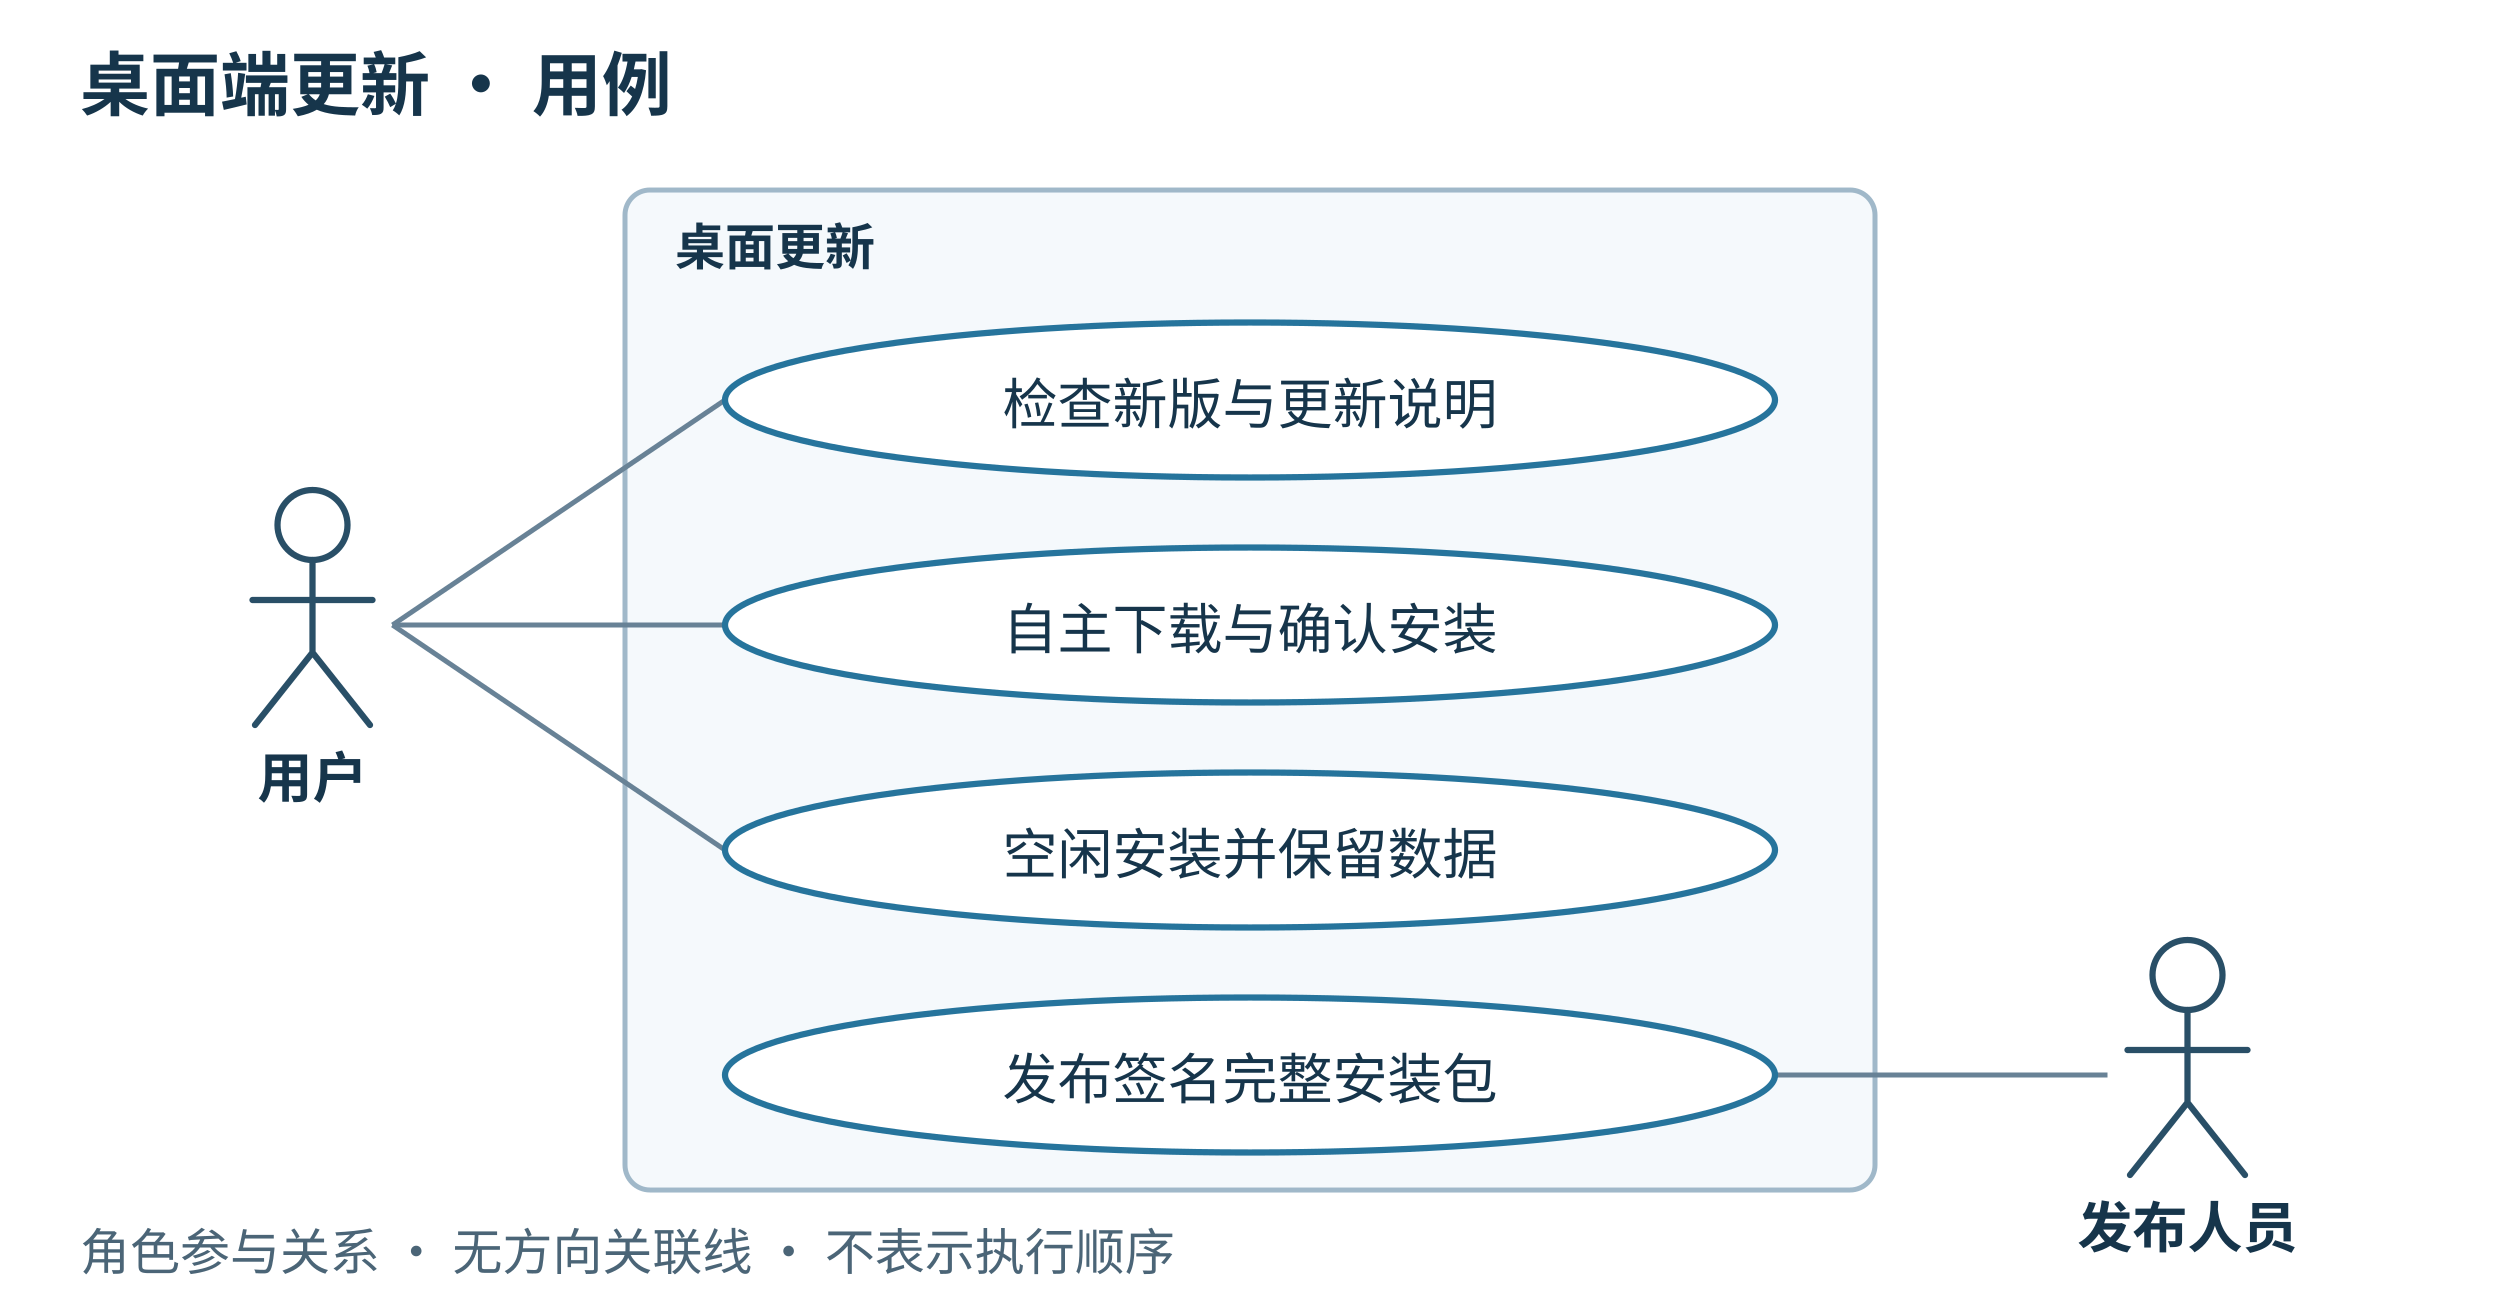
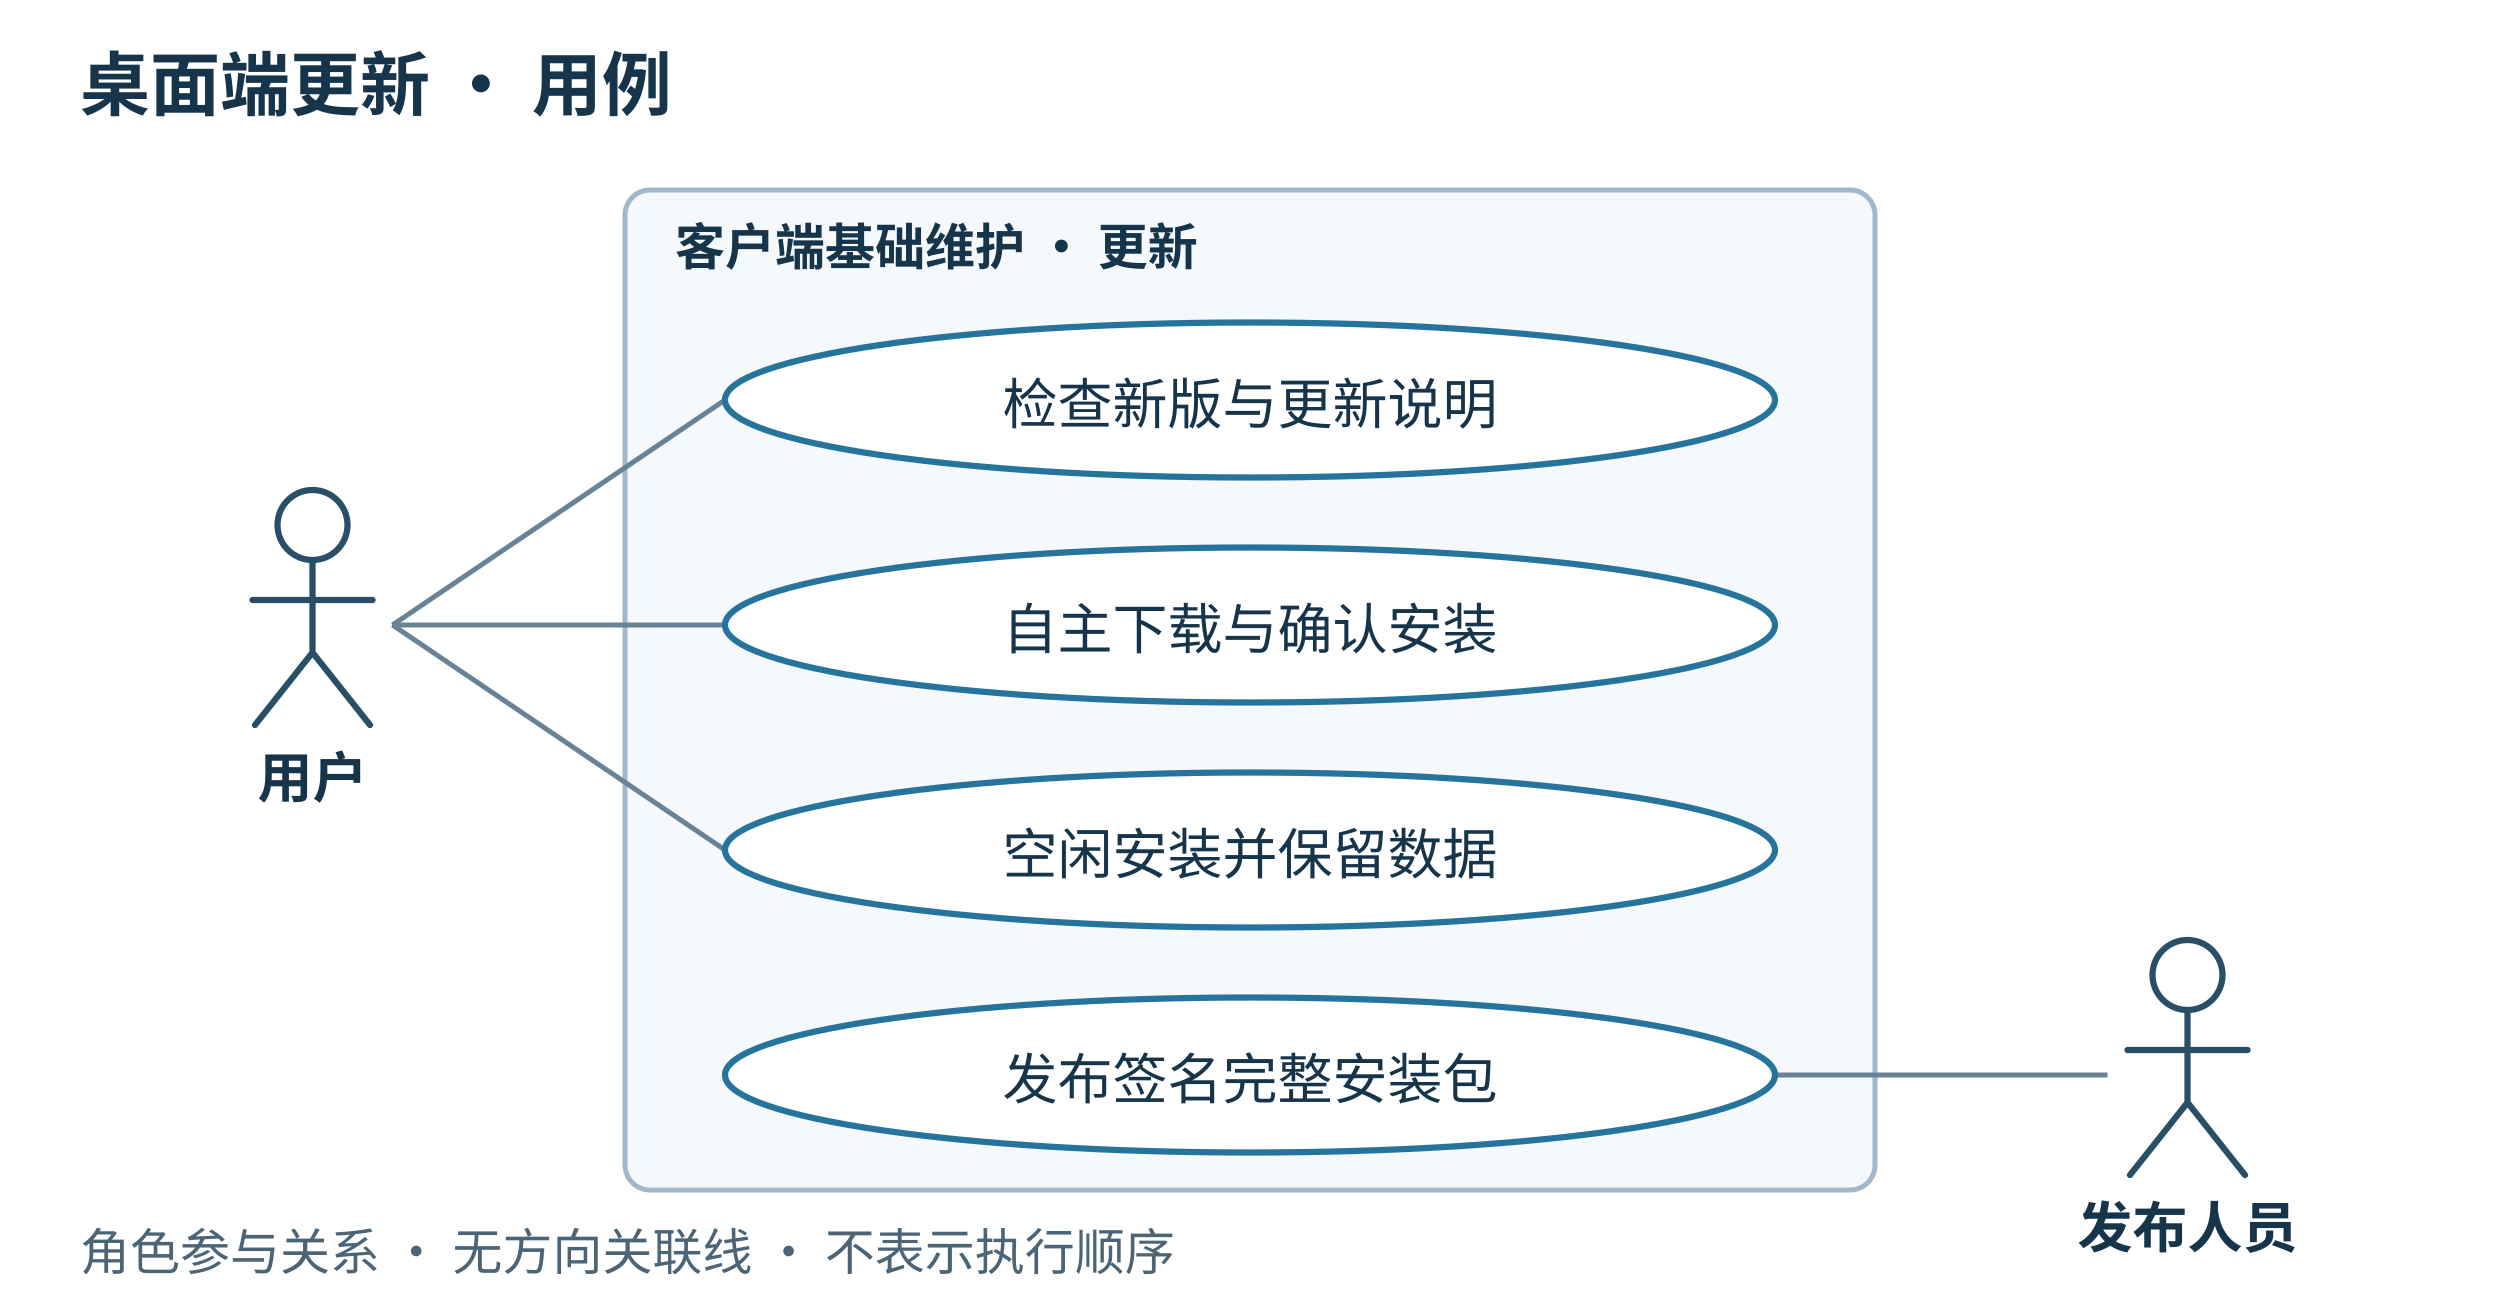
<svg xmlns="http://www.w3.org/2000/svg" width="1000" height="520" viewBox="0 0 1000 520" role="img" aria-labelledby="title desc">
  <style>
      text { font-family: "PingFang SC", "Microsoft YaHei", "Noto Sans CJK SC", sans-serif; fill:#16354b; }
      .heading { font-size:28px; font-weight:700; }
      .boundary { fill:#f5f9fc; stroke:#a0b8c9; stroke-width:2; }
      .boundary-label { font-size:20px; font-weight:600; }
      .association { stroke:#688296; stroke-width:2; fill:none; }
      .usecase { fill:#ffffff; stroke:#26749c; stroke-width:2.5; }
      .usecase-label { font-size:22px; font-weight:500; text-anchor:middle; dominant-baseline:central; }
      .actor circle { fill:#ffffff; stroke:#294f67; stroke-width:2.5; }
      .actor path { fill:none; stroke:#294f67; stroke-width:2.5; stroke-linecap:round; stroke-linejoin:round; }
      .actor-label { font-size:22px; font-weight:600; text-anchor:middle; }
      .legend { font-size:20px; fill:#4b6577; }
    </style>
  <rect width="1000" height="520" fill="#ffffff" />
  <text x="32" y="44" class="heading">桌面端更新 · 用例</text>
  <rect x="250" y="76" width="500" height="400" rx="10" class="boundary" />
-   <text x="270" y="106" class="boundary-label">桌面更新</text>
+   <text x="270" y="106" class="boundary-label">客户端基础维护 · 更新</text>
  <line x1="157" y1="250" x2="290" y2="160" class="association" />
  <line x1="157" y1="250" x2="290" y2="250" class="association" />
  <line x1="157" y1="250" x2="290" y2="340" class="association" />
  <line x1="843" y1="430" x2="710" y2="430" class="association" />
  <ellipse cx="500" cy="160" rx="210" ry="31" class="usecase" />
  <text x="500" y="160" class="usecase-label">检查新版与更新说明</text>
  <ellipse cx="500" cy="250" rx="210" ry="31" class="usecase" />
  <text x="500" y="250" class="usecase-label">自主下载与确认安装</text>
  <ellipse cx="500" cy="340" rx="210" ry="31" class="usecase" />
  <text x="500" y="340" class="usecase-label">空闲安装并保留数据</text>
  <ellipse cx="500" cy="430" rx="210" ry="31" class="usecase" />
  <text x="500" y="430" class="usecase-label">发布签名完整安装包</text>
  <g class="actor" aria-label="用户">
    <circle cx="125" cy="210" r="14" />
    <path d="M 125 224 V 261 M 101 240 H 149 M 125 261 L 102 290 M 125 261 L 148 290" />
    <text x="125" y="319" class="actor-label">用户</text>
  </g>
  <g class="actor" aria-label="发布人员">
    <circle cx="875" cy="390" r="14" />
    <path d="M 875 404 V 441 M 851 420 H 899 M 875 441 L 852 470 M 875 441 L 898 470" />
    <text x="875" y="499" class="actor-label">发布人员</text>
  </g>
  <text x="32" y="508" class="legend">角色参与关系 · 无方向关联线 · 不表示执行顺序</text>
</svg>
